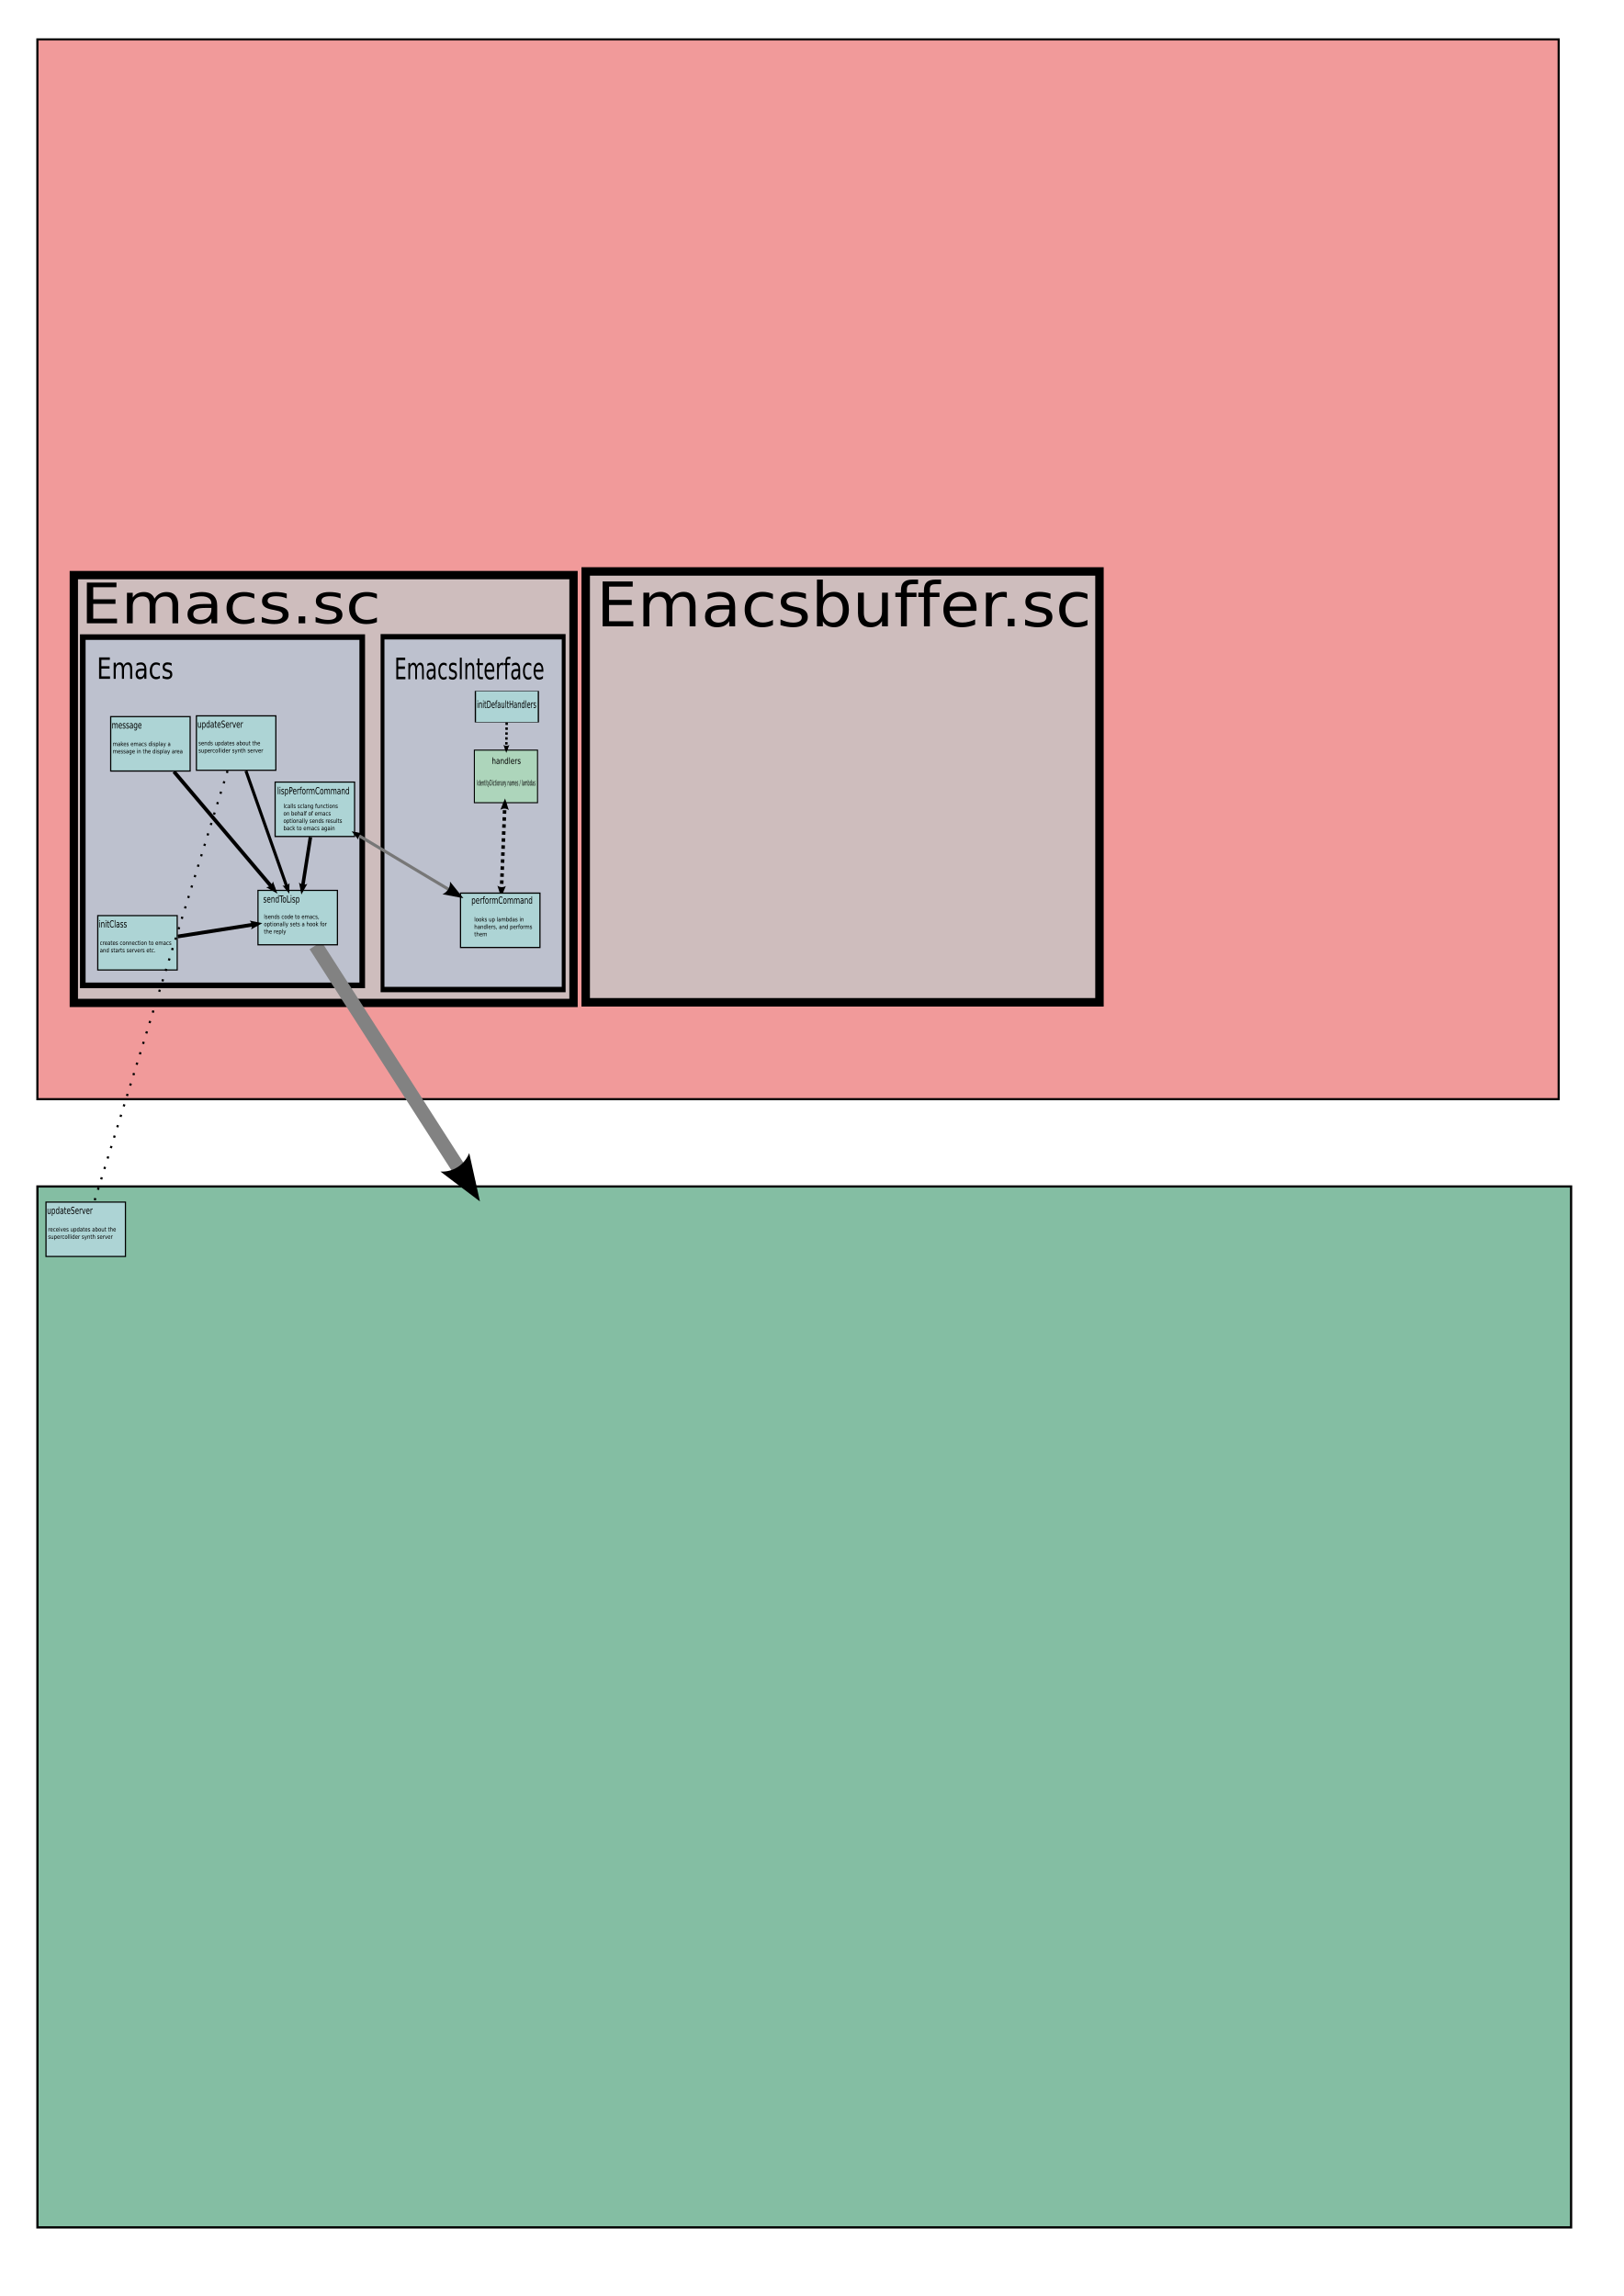
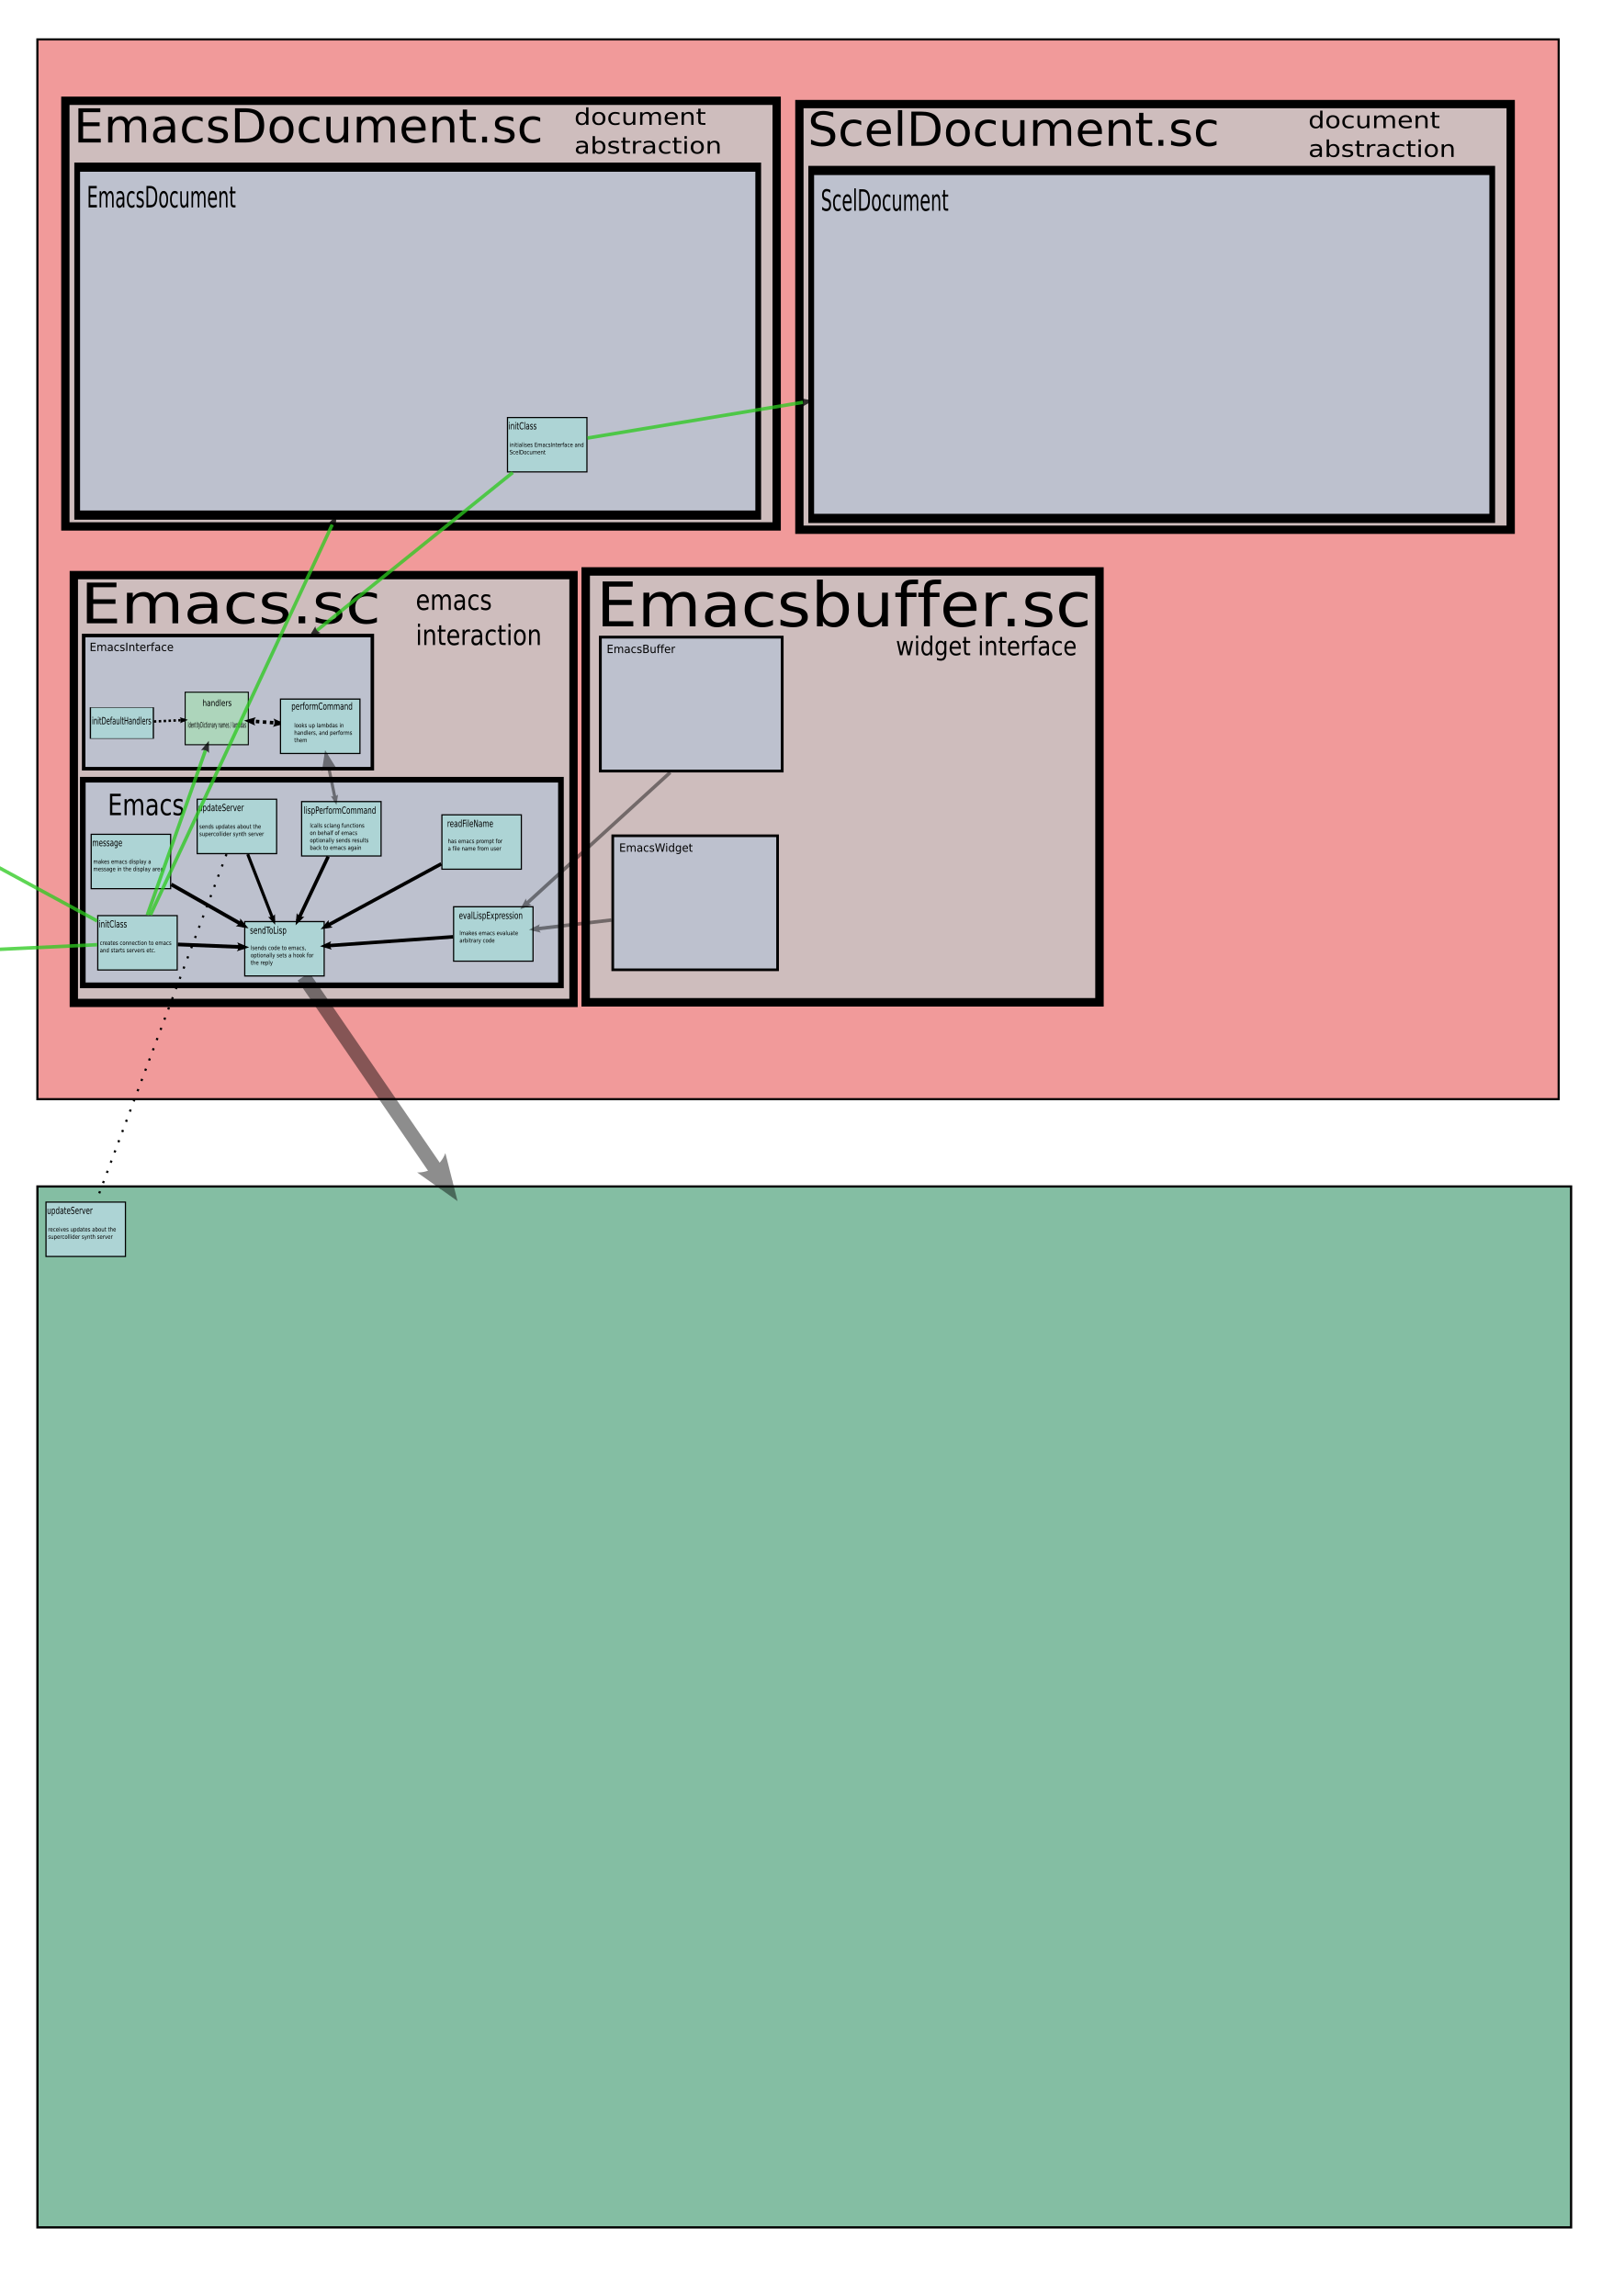
<svg xmlns="http://www.w3.org/2000/svg" width="744.094" height="1052.362" id="svg2">
  <defs id="defs4">
    <marker orient="auto" refY="0.0" refX="0.0" id="Arrow2Sstart" style="overflow:visible">
      <path id="path3273" style="font-size:12.0;fill-rule:evenodd;stroke-width:0.625;stroke-linejoin:round" d="M 8.719,4.034 L -2.207,0.016 L 8.719,-4.002 C 6.973,-1.63 6.983,1.616 8.719,4.034 z " transform="scale(0.3) translate(-2.3,0)" />
    </marker>
    <marker orient="auto" refY="0.0" refX="0.0" id="Arrow2Send" style="overflow:visible;">
      <path id="path3276" style="font-size:12.0;fill-rule:evenodd;stroke-width:0.625;stroke-linejoin:round;" d="M 8.719,4.034 L -2.207,0.016 L 8.719,-4.002 C 6.973,-1.63 6.983,1.616 8.719,4.034 z " transform="scale(0.3) rotate(180) translate(-2.3,0)" />
    </marker>
    <marker orient="auto" refY="0.0" refX="0.0" id="Arrow2Mend" style="overflow:visible;">
      <path id="path3270" style="font-size:12.0;fill-rule:evenodd;stroke-width:0.625;stroke-linejoin:round;" d="M 8.719,4.034 L -2.207,0.016 L 8.719,-4.002 C 6.973,-1.63 6.983,1.616 8.719,4.034 z " transform="scale(0.6) rotate(180) translate(0,0)" />
    </marker>
  </defs>
  <g id="layer1">
    <rect style="opacity:1;fill:#f19a9a;fill-opacity:1;stroke:#000000;stroke-width:0.979;stroke-linecap:round;stroke-linejoin:miter;stroke-miterlimit:4;stroke-dasharray:none;stroke-opacity:1" id="rect2383" width="697.163" height="485.735" x="17.133" y="18.066" />
+     <g id="g11374">
+       <g transform="translate(0.2525381,0.5050763)" id="g6656">
+         <rect style="fill:#cebdbd;fill-opacity:1;stroke:#000000;stroke-width:3.815;stroke-linecap:round;stroke-linejoin:miter;stroke-miterlimit:4;stroke-dasharray:none;stroke-opacity:1" id="rect3157" width="228.995" height="196.096" x="33.582" y="263.084" />
+         <text xml:space="preserve" style="font-size:27.433px;font-style:normal;font-weight:normal;fill:#000000;fill-opacity:1;stroke:none;stroke-width:1px;stroke-linecap:butt;stroke-linejoin:miter;stroke-opacity:1;font-family:Bitstream Vera Sans" x="34.195" y="305.805" id="text3159" transform="scale(1.072337,0.9325431)">
+           <tspan id="tspan3161" x="34.195" y="305.805">Emacs.sc</tspan>
+         </text>
+       </g>
+       <text transform="scale(0.9110158,1.097676)" id="text11360" y="254.676" x="209.125" style="font-size:11.722px;font-style:normal;font-weight:normal;fill:#000000;fill-opacity:1;stroke:none;stroke-width:1px;stroke-linecap:butt;stroke-linejoin:miter;stroke-opacity:1;font-family:Bitstream Vera Sans" xml:space="preserve">
+         <tspan y="254.676" x="209.125" id="tspan11362">emacs</tspan>
+         <tspan id="tspan11364" y="269.328" x="209.125">interaction</tspan>
+       </text>
+     </g>
    <rect style="opacity:1;fill:#84bea3;fill-opacity:1;stroke:#000000;stroke-width:1.026;stroke-linecap:round;stroke-linejoin:miter;stroke-miterlimit:4;stroke-dasharray:none;stroke-opacity:1" id="rect2385" width="702.831" height="477.117" x="17.156" y="543.804" />
-     <g id="g6656" transform="translate(0.2525381,0.5050763)">
-       <rect y="263.084" x="33.582" height="196.096" width="228.995" id="rect3157" style="fill:#cebdbd;fill-opacity:1;stroke:#000000;stroke-width:3.815;stroke-linecap:round;stroke-linejoin:miter;stroke-miterlimit:4;stroke-dasharray:none;stroke-opacity:1" />
-       <text transform="scale(1.072337,0.9325431)" id="text3159" y="305.805" x="34.195" style="font-size:27.433px;font-style:normal;font-weight:normal;fill:#000000;fill-opacity:1;stroke:none;stroke-width:1px;stroke-linecap:butt;stroke-linejoin:miter;stroke-opacity:1;font-family:Bitstream Vera Sans" xml:space="preserve">
-         <tspan y="305.805" x="34.195" id="tspan3161">Emacs.sc</tspan>
-       </text>
-     </g>
-     <g id="g7246" transform="matrix(0.7185132,0,0,1,72.9609,0)">
-       <rect y="291.863" x="142.433" height="161.684" width="115.535" id="rect3170" style="fill:#bdc1ce;fill-opacity:1;stroke:#000000;stroke-width:2.46;stroke-linecap:round;stroke-linejoin:miter;stroke-miterlimit:4;stroke-dasharray:none;stroke-opacity:1" />
-       <text transform="scale(0.9509421,1.051589)" id="text3172" y="296.073" x="157.767" style="font-size:12.951px;font-style:normal;font-weight:normal;fill:#000000;fill-opacity:1;stroke:none;stroke-width:1px;stroke-linecap:butt;stroke-linejoin:miter;stroke-opacity:1;font-family:Bitstream Vera Sans" xml:space="preserve">
-         <tspan y="296.073" x="157.767" id="tspan3174">EmacsInterface</tspan>
+     <g id="g11299">
+       <rect y="291.292" x="38.341" height="61.04" width="132.289" id="rect3170" style="fill:#bdc1ce;fill-opacity:1;stroke:#000000;stroke-width:1.618;stroke-linecap:round;stroke-linejoin:miter;stroke-miterlimit:4;stroke-dasharray:none;stroke-opacity:1" />
+       <text transform="scale(0.9767911,1.02376)" id="text3172" y="291.474" x="42.048" style="font-size:5.076px;font-style:normal;font-weight:normal;fill:#000000;fill-opacity:1;stroke:none;stroke-width:1px;stroke-linecap:butt;stroke-linejoin:miter;stroke-opacity:1;font-family:Bitstream Vera Sans" xml:space="preserve">
+         <tspan y="291.474" x="42.048" id="tspan3174">EmacsInterface</tspan>
      </text>
    </g>
    <g id="g3190" transform="matrix(1.023767,0,0,1.025728,-9.952685,-8.24285)">
      <rect y="263.386" x="271.9" height="192.527" width="229.977" id="rect3181" style="fill:#cebdbd;fill-opacity:1;stroke:#000000;stroke-width:3.788;stroke-linecap:round;stroke-linejoin:miter;stroke-miterlimit:4;stroke-dasharray:none;stroke-opacity:1" />
      <text transform="scale(1.030473,0.9704278)" id="text3183" y="296.702" x="268.425" style="font-size:28.364px;font-style:normal;font-weight:normal;fill:#000000;fill-opacity:1;stroke:none;stroke-width:1px;stroke-linecap:butt;stroke-linejoin:miter;stroke-opacity:1;font-family:Bitstream Vera Sans" xml:space="preserve">
        <tspan y="296.702" x="268.425" id="tspan3185">Emacsbuffer.sc</tspan>
      </text>
    </g>
-     <g id="g7269" transform="translate(26.78571,-2.142857)">
+     <g id="g7269" transform="translate(-105.7502,-28.70142)">
      <rect y="345.967" x="190.602" height="24.089" width="28.944" id="rect3218" style="fill:#add5bb;fill-opacity:1;stroke:#000000;stroke-width:0.475;stroke-linecap:round;stroke-linejoin:miter;stroke-miterlimit:4;stroke-dasharray:none;stroke-opacity:1" />
      <text transform="scale(0.8790289,1.137619)" id="text3220" y="309.673" x="225.899" style="font-size:3.5px;font-style:normal;font-weight:normal;fill:#000000;fill-opacity:1;stroke:none;stroke-width:1px;stroke-linecap:butt;stroke-linejoin:miter;stroke-opacity:1;font-family:Bitstream Vera Sans" xml:space="preserve">
        <tspan y="309.673" x="225.899" id="tspan3222">handlers</tspan>
      </text>
      <text transform="scale(0.6475143,1.544367)" id="text3227" y="234.53" x="296.247" style="font-size:2.317px;font-style:normal;font-weight:normal;fill:#000000;fill-opacity:1;stroke:none;stroke-width:1px;stroke-linecap:butt;stroke-linejoin:miter;stroke-opacity:1;font-family:Bitstream Vera Sans" xml:space="preserve">
        <tspan y="234.53" x="296.247" id="tspan3229">IdentityDictionary names / lambdas</tspan>
      </text>
    </g>
-     <path style="fill:none;fill-rule:evenodd;stroke:#000000;stroke-width:1.608;stroke-linecap:butt;stroke-linejoin:miter;marker-start:url(#Arrow2Sstart);marker-mid:none;marker-end:url(#Arrow2Send);stroke-miterlimit:4;stroke-dasharray:1.608, 1.608;stroke-dashoffset:0;stroke-opacity:1;display:inline" d="M 231.372,368.152 L 229.748,409.081" id="path3238" />
-     <g id="g7254" transform="matrix(1,0,0,0.7304057,-5.714286,87.19146)">
+     <path style="fill:none;fill-rule:evenodd;stroke:#000000;stroke-width:1.608;stroke-linecap:butt;stroke-linejoin:miter;marker-start:url(#Arrow2Sstart);marker-mid:none;marker-end:url(#Arrow2Send);stroke-miterlimit:4;stroke-dasharray:1.608, 1.608;stroke-dashoffset:0;stroke-opacity:1;display:inline" d="M 114.033,330.42 L 128.269,331.493" id="path3238" />
+     <g id="g7254" transform="matrix(1,0,0,0.7304057,-182.1429,94.69146)">
      <g transform="matrix(1,0,0,0.5252133,0,149.1793)" id="g7251">
        <rect style="fill:#add4d5;fill-opacity:1;stroke:#000000;stroke-width:0.588;stroke-linecap:round;stroke-linejoin:miter;stroke-miterlimit:4;stroke-dasharray:none;stroke-opacity:1" id="rect6663" width="28.859" height="37.022" x="223.572" y="314.497" />
      </g>
      <text transform="scale(0.6684631,1.495969)" id="text6665" y="217.18" x="335.477" style="font-size:4.204px;font-style:normal;font-weight:normal;fill:#000000;fill-opacity:1;stroke:none;stroke-width:1px;stroke-linecap:butt;stroke-linejoin:miter;stroke-opacity:1;font-family:Bitstream Vera Sans" xml:space="preserve">
        <tspan y="217.18" x="335.477" id="tspan6667">initDefaultHandlers</tspan>
      </text>
    </g>
-     <path style="fill:none;fill-rule:evenodd;stroke:#000000;stroke-width:1.123;stroke-linecap:butt;stroke-linejoin:miter;marker-end:url(#Arrow2Send);stroke-miterlimit:4;stroke-dasharray:1.123, 1.123;stroke-dashoffset:0;stroke-opacity:1;display:inline" d="M 232.19,331.158 L 232.024,343.587" id="path6677" />
-     <g id="g7260" transform="translate(-8.928572,2.857143)">
+     <path style="fill:none;fill-rule:evenodd;stroke:#000000;stroke-width:1.123;stroke-linecap:butt;stroke-linejoin:miter;marker-end:url(#Arrow2Send);stroke-miterlimit:4;stroke-dasharray:1.123, 1.123;stroke-dashoffset:0;stroke-opacity:1;display:inline" d="M 70.501,330.697 L 84.614,330.018" id="path6677" />
+     <g id="g7260" transform="translate(-91.42858,-86.07143)">
      <rect y="406.495" x="219.969" height="24.926" width="36.405" id="rect3202" style="fill:#add4d5;fill-opacity:1;stroke:#000000;stroke-width:0.542;stroke-linecap:round;stroke-linejoin:miter;stroke-miterlimit:4;stroke-dasharray:none;stroke-opacity:1" />
      <text transform="scale(0.8320585,1.201839)" id="text3204" y="342.254" x="270.334" style="font-size:3.697px;font-style:normal;font-weight:normal;fill:#000000;fill-opacity:1;stroke:none;stroke-width:1px;stroke-linecap:butt;stroke-linejoin:miter;stroke-opacity:1;font-family:Bitstream Vera Sans" xml:space="preserve">
        <tspan y="342.254" x="270.334" id="tspan3206">performCommand</tspan>
      </text>
      <text transform="scale(0.9170184,1.090491)" id="text7206" y="384.685" x="246.726" style="font-size:2.482px;font-style:normal;font-weight:normal;fill:#000000;fill-opacity:1;stroke:none;stroke-width:1px;stroke-linecap:butt;stroke-linejoin:miter;stroke-opacity:1;font-family:Bitstream Vera Sans" xml:space="preserve">
        <tspan y="384.685" x="246.726" id="tspan7208">looks up lambdas in</tspan>
        <tspan id="tspan7210" y="387.788" x="246.726">handlers, and performs</tspan>
        <tspan id="tspan7212" y="390.891" x="246.726">them</tspan>
      </text>
    </g>
-     <rect style="fill:#bdc1ce;fill-opacity:1;stroke:#000000;stroke-width:2.574;stroke-linecap:round;stroke-linejoin:miter;stroke-miterlimit:4;stroke-dasharray:none;stroke-opacity:1" id="rect7278" width="128.067" height="159.629" x="37.931" y="292.012" />
-     <text xml:space="preserve" style="font-size:11.992px;font-style:normal;font-weight:normal;fill:#000000;fill-opacity:1;stroke:none;stroke-width:1px;stroke-linecap:butt;stroke-linejoin:miter;stroke-opacity:1;font-family:Bitstream Vera Sans" x="49.837" y="276.978" id="text7280" transform="scale(0.8902146,1.123325)">
-       <tspan id="tspan7282" x="49.837" y="276.978">Emacs</tspan>
+     <rect style="fill:#bdc1ce;fill-opacity:1;stroke:#000000;stroke-width:2.587;stroke-linecap:round;stroke-linejoin:miter;stroke-miterlimit:4;stroke-dasharray:none;stroke-opacity:1" id="rect7278" width="219.126" height="94.259" x="37.937" y="357.376" />
+     <text xml:space="preserve" style="font-size:11.992px;font-style:normal;font-weight:normal;fill:#000000;fill-opacity:1;stroke:none;stroke-width:1px;stroke-linecap:butt;stroke-linejoin:miter;stroke-opacity:1;font-family:Bitstream Vera Sans" x="55.454" y="332.616" id="text7280" transform="scale(0.8902146,1.123325)">
+       <tspan id="tspan7282" x="55.454" y="332.616">Emacs</tspan>
    </text>
-     <g id="g7316" transform="translate(31.42857,-48.92857)">
+     <g id="g7316" transform="translate(43.57143,-40)">
      <rect y="407.399" x="94.655" height="24.926" width="36.405" id="rect7289" style="fill:#add4d5;fill-opacity:1;stroke:#000000;stroke-width:0.542;stroke-linecap:round;stroke-linejoin:miter;stroke-miterlimit:4;stroke-dasharray:none;stroke-opacity:1" />
      <text transform="scale(0.8320585,1.201839)" id="text7291" y="343.601" x="114.92" style="font-size:3.697px;font-style:normal;font-weight:normal;fill:#000000;fill-opacity:1;stroke:none;stroke-width:1px;stroke-linecap:butt;stroke-linejoin:miter;stroke-opacity:1;font-family:Bitstream Vera Sans" xml:space="preserve">
        <tspan y="343.601" x="114.92" id="tspan7293">lispPerformCommand</tspan>
      </text>
      <text transform="scale(0.9170184,1.090491)" id="text7295" y="384.532" x="107.346" style="font-size:2.482px;font-style:normal;font-weight:normal;fill:#000000;fill-opacity:1;stroke:none;stroke-width:1px;stroke-linecap:butt;stroke-linejoin:miter;stroke-opacity:1;font-family:Bitstream Vera Sans" xml:space="preserve">
        <tspan id="tspan7301" y="384.532" x="107.346">lcalls sclang functions</tspan>
        <tspan id="tspan7314" y="387.635" x="107.346">on behalf of emacs</tspan>
        <tspan y="390.738" x="107.346" id="tspan8982">optionally sends results</tspan>
        <tspan y="393.84" x="107.346" id="tspan8984">back to emacs again</tspan>
      </text>
    </g>
-     <path style="fill:none;fill-rule:evenodd;stroke:#777777;stroke-width:1.4;stroke-linecap:butt;stroke-linejoin:miter;marker-end:url(#Arrow2Mend);stroke-miterlimit:4;stroke-dasharray:none;stroke-opacity:1;marker-start:url(#Arrow2Sstart)" d="M 162.759,381.998 L 210.769,410.751" id="path7324" />
+     <path style="fill:none;fill-rule:evenodd;stroke:#000000;stroke-width:1.4;stroke-linecap:butt;stroke-linejoin:miter;marker-start:url(#Arrow2Sstart);marker-end:url(#Arrow2Mend);stroke-miterlimit:4;stroke-dasharray:none;stroke-opacity:1;opacity:0.448" d="M 153.803,367.128 L 149.368,345.62" id="path7324" />
    <g id="g7877" transform="translate(-0.3571425,12.85714)">
      <rect y="406.811" x="45.16" height="24.926" width="36.405" id="rect7855" style="fill:#add4d5;fill-opacity:1;stroke:#000000;stroke-width:0.542;stroke-linecap:round;stroke-linejoin:miter;stroke-miterlimit:4;stroke-dasharray:none;stroke-opacity:1" />
      <text transform="scale(0.8320585,1.201839)" id="text7857" y="343.007" x="54.828" style="font-size:3.697px;font-style:normal;font-weight:normal;fill:#000000;fill-opacity:1;stroke:none;stroke-width:1px;stroke-linecap:butt;stroke-linejoin:miter;stroke-opacity:1;font-family:Bitstream Vera Sans" xml:space="preserve">
        <tspan y="343.007" x="54.828" id="tspan7859">initClass</tspan>
      </text>
      <text transform="scale(0.9170184,1.090491)" id="text7861" y="385.399" x="50.272" style="font-size:2.482px;font-style:normal;font-weight:normal;fill:#000000;fill-opacity:1;stroke:none;stroke-width:1px;stroke-linecap:butt;stroke-linejoin:miter;stroke-opacity:1;font-family:Bitstream Vera Sans" xml:space="preserve">
        <tspan id="tspan7865" y="385.399" x="50.272">creates connection to emacs</tspan>
        <tspan id="tspan7875" y="388.502" x="50.272">and starts servers etc.</tspan>
      </text>
    </g>
-     <path style="fill:none;fill-rule:evenodd;stroke:#828282;stroke-width:6.5;stroke-linecap:butt;stroke-linejoin:miter;marker-end:url(#Arrow2Send);stroke-miterlimit:4;stroke-dasharray:none;stroke-opacity:1;display:inline" d="M 144.599,433.31 L 215.169,543.291" id="path8414" />
-     <g id="g8442">
+     <path style="fill:none;fill-rule:evenodd;stroke:#000000;stroke-width:6.5;stroke-linecap:butt;stroke-linejoin:miter;marker-end:url(#Arrow2Send);stroke-miterlimit:4;stroke-dasharray:none;stroke-opacity:1;display:inline;opacity:0.448" d="M 139.086,447.596 L 204.686,543.291" id="path8414" />
+     <g id="g8442" transform="translate(-6.071429,14.28571)">
      <rect y="408.114" x="118.226" height="24.926" width="36.405" id="rect8418" style="fill:#add4d5;fill-opacity:1;stroke:#000000;stroke-width:0.542;stroke-linecap:round;stroke-linejoin:miter;stroke-miterlimit:4;stroke-dasharray:none;stroke-opacity:1" />
      <text transform="scale(0.8320585,1.201839)" id="text8420" y="344.195" x="144.966" style="font-size:3.697px;font-style:normal;font-weight:normal;fill:#000000;fill-opacity:1;stroke:none;stroke-width:1px;stroke-linecap:butt;stroke-linejoin:miter;stroke-opacity:1;font-family:Bitstream Vera Sans" xml:space="preserve">
        <tspan y="344.195" x="144.966" id="tspan8422">sendToLisp</tspan>
      </text>
      <text transform="scale(0.9170184,1.090491)" id="text8424" y="386.17" x="131.882" style="font-size:2.482px;font-style:normal;font-weight:normal;fill:#000000;fill-opacity:1;stroke:none;stroke-width:1px;stroke-linecap:butt;stroke-linejoin:miter;stroke-opacity:1;font-family:Bitstream Vera Sans" xml:space="preserve">
        <tspan id="tspan8428" y="386.17" x="131.882">lsends code to emacs,</tspan>
        <tspan id="tspan8438" y="389.273" x="131.882">optionally sets a hook for</tspan>
        <tspan id="tspan8440" y="392.375" x="131.882">the reply</tspan>
      </text>
    </g>
-     <path style="fill:none;fill-rule:evenodd;stroke:#000000;stroke-width:1.608;stroke-linecap:butt;stroke-linejoin:miter;marker-start:none;marker-mid:none;marker-end:url(#Arrow2Send);stroke-miterlimit:4;stroke-dasharray:none;stroke-dashoffset:0;stroke-opacity:1;display:inline" d="M 142.27,383.668 L 138.444,407.842" id="path8453" />
+     <path style="fill:none;fill-rule:evenodd;stroke:#000000;stroke-width:1.608;stroke-linecap:butt;stroke-linejoin:miter;marker-start:none;marker-mid:none;marker-end:url(#Arrow2Send);stroke-miterlimit:4;stroke-dasharray:none;stroke-dashoffset:0;stroke-opacity:1;display:inline" d="M 150.392,392.596 L 136.393,422.128" id="path8453" />
    <g id="g9010" transform="translate(-57.49999,-14.64286)">
      <rect y="565.614" x="78.583" height="24.926" width="36.405" id="rect8988" style="fill:#add4d5;fill-opacity:1;stroke:#000000;stroke-width:0.542;stroke-linecap:round;stroke-linejoin:miter;stroke-miterlimit:4;stroke-dasharray:none;stroke-opacity:1" />
      <text transform="scale(0.8320585,1.201839)" id="text8990" y="475.139" x="94.998" style="font-size:3.697px;font-style:normal;font-weight:normal;fill:#000000;fill-opacity:1;stroke:none;stroke-width:1px;stroke-linecap:butt;stroke-linejoin:miter;stroke-opacity:1;font-family:Bitstream Vera Sans" xml:space="preserve">
        <tspan y="475.139" x="94.998" id="tspan8992">updateServer</tspan>
      </text>
      <text transform="scale(0.9170184,1.090491)" id="text8994" y="531.024" x="86.72" style="font-size:2.482px;font-style:normal;font-weight:normal;fill:#000000;fill-opacity:1;stroke:none;stroke-width:1px;stroke-linecap:butt;stroke-linejoin:miter;stroke-opacity:1;font-family:Bitstream Vera Sans" xml:space="preserve">
        <tspan id="tspan8998" y="531.024" x="86.72">receives updates about the</tspan>
        <tspan id="tspan9008" y="534.126" x="86.72">supercollider synth server</tspan>
      </text>
    </g>
-     <g id="g9038" transform="translate(8.571429,-87.14286)">
+     <g id="g9038" transform="translate(8.928572,-48.92857)">
      <rect y="415.256" x="81.44" height="24.926" width="36.405" id="rect9020" style="fill:#add4d5;fill-opacity:1;stroke:#000000;stroke-width:0.542;stroke-linecap:round;stroke-linejoin:miter;stroke-miterlimit:4;stroke-dasharray:none;stroke-opacity:1" />
      <text transform="scale(0.8320585,1.201839)" id="text9022" y="350.033" x="98.432" style="font-size:3.697px;font-style:normal;font-weight:normal;fill:#000000;fill-opacity:1;stroke:none;stroke-width:1px;stroke-linecap:butt;stroke-linejoin:miter;stroke-opacity:1;font-family:Bitstream Vera Sans" xml:space="preserve">
        <tspan y="350.033" x="98.432" id="tspan9024">updateServer</tspan>
      </text>
      <text transform="scale(0.9170184,1.090491)" id="text9026" y="393.144" x="89.836" style="font-size:2.482px;font-style:normal;font-weight:normal;fill:#000000;fill-opacity:1;stroke:none;stroke-width:1px;stroke-linecap:butt;stroke-linejoin:miter;stroke-opacity:1;font-family:Bitstream Vera Sans" xml:space="preserve">
        <tspan id="tspan9028" y="393.144" x="89.836">sends updates about the</tspan>
        <tspan id="tspan9030" y="396.246" x="89.836">supercollider synth server</tspan>
      </text>
    </g>
-     <g id="g9102" transform="translate(10.35714,-91.07143)">
+     <g id="g9102" transform="translate(1.428572,-37.14286)">
      <rect y="419.542" x="40.369" height="24.926" width="36.405" id="rect9080" style="fill:#add4d5;fill-opacity:1;stroke:#000000;stroke-width:0.542;stroke-linecap:round;stroke-linejoin:miter;stroke-miterlimit:4;stroke-dasharray:none;stroke-opacity:1" />
      <text transform="scale(0.8320585,1.201839)" id="text9082" y="353.599" x="49.07" style="font-size:3.697px;font-style:normal;font-weight:normal;fill:#000000;fill-opacity:1;stroke:none;stroke-width:1px;stroke-linecap:butt;stroke-linejoin:miter;stroke-opacity:1;font-family:Bitstream Vera Sans" xml:space="preserve">
        <tspan y="353.599" x="49.07" id="tspan9084">message</tspan>
      </text>
      <text transform="scale(0.9170184,1.090491)" id="text9086" y="397.074" x="45.048" style="font-size:2.482px;font-style:normal;font-weight:normal;fill:#000000;fill-opacity:1;stroke:none;stroke-width:1px;stroke-linecap:butt;stroke-linejoin:miter;stroke-opacity:1;font-family:Bitstream Vera Sans" xml:space="preserve">
        <tspan id="tspan9090" y="397.074" x="45.048">makes emacs display a</tspan>
        <tspan id="tspan9100" y="400.176" x="45.048">message in the display area</tspan>
      </text>
    </g>
-     <path style="fill:none;fill-rule:evenodd;stroke:#000000;stroke-width:1;stroke-linecap:butt;stroke-linejoin:miter;stroke-miterlimit:4;stroke-dasharray:1, 4;stroke-dashoffset:0;stroke-opacity:1" d="M 104.276,353.31 L 43.224,550.7" id="path9112" />
-     <path style="fill:none;fill-rule:evenodd;stroke:#000000;stroke-width:1.4;stroke-linecap:butt;stroke-linejoin:miter;marker-end:url(#Arrow2Send);stroke-miterlimit:4;stroke-dasharray:none;stroke-opacity:1" d="M 112.705,353.31 L 131.938,407.842" id="path9114" />
-     <path style="fill:none;fill-rule:evenodd;stroke:#000000;stroke-width:1.7;stroke-linecap:butt;stroke-linejoin:miter;marker-end:url(#Arrow2Send);stroke-miterlimit:4;stroke-dasharray:none;stroke-opacity:1" d="M 79.721,353.668 L 125.636,407.842" id="path9643" />
-     <path style="fill:none;fill-rule:evenodd;stroke:#000000;stroke-width:1.7;stroke-linecap:butt;stroke-linejoin:miter;marker-end:url(#Arrow2Send);stroke-miterlimit:4;stroke-dasharray:none;stroke-opacity:1;display:inline" d="M 81.479,429.224 L 117.955,423.484" id="path10172" />
+     <path style="fill:none;fill-rule:evenodd;stroke:#000000;stroke-width:1;stroke-linecap:butt;stroke-linejoin:miter;stroke-miterlimit:4;stroke-dasharray:1, 4;stroke-dashoffset:0;stroke-opacity:1" d="M 103.793,391.525 L 44.064,550.7" id="path9112" />
+     <path style="fill:none;fill-rule:evenodd;stroke:#000000;stroke-width:1.4;stroke-linecap:butt;stroke-linejoin:miter;marker-end:url(#Arrow2Send);stroke-miterlimit:4;stroke-dasharray:none;stroke-opacity:1" d="M 113.519,391.525 L 125.41,422.128" id="path9114" />
+     <path style="fill:none;fill-rule:evenodd;stroke:#000000;stroke-width:1.7;stroke-linecap:butt;stroke-linejoin:miter;marker-end:url(#Arrow2Send);stroke-miterlimit:4;stroke-dasharray:none;stroke-opacity:1" d="M 78.474,405.365 L 111.884,424.359" id="path9643" />
+     <path style="fill:none;fill-rule:evenodd;stroke:#000000;stroke-width:1.7;stroke-linecap:butt;stroke-linejoin:miter;marker-end:url(#Arrow2Send);stroke-miterlimit:4;stroke-dasharray:none;stroke-opacity:1;display:inline" d="M 81.479,432.88 L 111.884,434.113" id="path10172" />
+     <g id="g11251" transform="translate(89.64286,7.500011)">
+       <rect y="408.114" x="118.226" height="24.926" width="36.405" id="rect11253" style="fill:#add4d5;fill-opacity:1;stroke:#000000;stroke-width:0.542;stroke-linecap:round;stroke-linejoin:miter;stroke-miterlimit:4;stroke-dasharray:none;stroke-opacity:1" />
+       <text transform="scale(0.8320585,1.201839)" id="text11255" y="344.195" x="144.966" style="font-size:3.697px;font-style:normal;font-weight:normal;fill:#000000;fill-opacity:1;stroke:none;stroke-width:1px;stroke-linecap:butt;stroke-linejoin:miter;stroke-opacity:1;font-family:Bitstream Vera Sans" xml:space="preserve">
+         <tspan y="344.195" x="144.966" id="tspan11257">evalLispExpression</tspan>
+       </text>
+       <text transform="scale(0.9170184,1.090491)" id="text11259" y="386.17" x="131.882" style="font-size:2.482px;font-style:normal;font-weight:normal;fill:#000000;fill-opacity:1;stroke:none;stroke-width:1px;stroke-linecap:butt;stroke-linejoin:miter;stroke-opacity:1;font-family:Bitstream Vera Sans" xml:space="preserve">
+         <tspan id="tspan11265" y="386.17" x="131.882">lmakes emacs evaluate</tspan>
+         <tspan y="389.273" x="131.882" id="tspan11271">arbitrary code</tspan>
+       </text>
+     </g>
+     <path style="fill:none;fill-rule:evenodd;stroke:#000000;stroke-width:1.608;stroke-linecap:butt;stroke-linejoin:miter;marker-start:none;marker-mid:none;marker-end:url(#Arrow2Send);stroke-miterlimit:4;stroke-dasharray:none;stroke-dashoffset:0;stroke-opacity:1;display:inline" d="M 207.598,429.386 L 148.831,433.552" id="path11273" />
+     <g id="g11277" transform="translate(84.28572,-34.64285)">
+       <rect y="408.114" x="118.226" height="24.926" width="36.405" id="rect11279" style="fill:#add4d5;fill-opacity:1;stroke:#000000;stroke-width:0.542;stroke-linecap:round;stroke-linejoin:miter;stroke-miterlimit:4;stroke-dasharray:none;stroke-opacity:1" />
+       <text transform="scale(0.8320585,1.201839)" id="text11281" y="344.195" x="144.966" style="font-size:3.697px;font-style:normal;font-weight:normal;fill:#000000;fill-opacity:1;stroke:none;stroke-width:1px;stroke-linecap:butt;stroke-linejoin:miter;stroke-opacity:1;font-family:Bitstream Vera Sans" xml:space="preserve">
+         <tspan y="344.195" x="144.966" id="tspan11283">readFileName</tspan>
+       </text>
+       <text transform="scale(0.9170184,1.090491)" id="text11285" y="386.17" x="131.882" style="font-size:2.482px;font-style:normal;font-weight:normal;fill:#000000;fill-opacity:1;stroke:none;stroke-width:1px;stroke-linecap:butt;stroke-linejoin:miter;stroke-opacity:1;font-family:Bitstream Vera Sans" xml:space="preserve">
+         <tspan y="386.17" x="131.882" id="tspan11289">has emacs prompt for</tspan>
+         <tspan y="389.273" x="131.882" id="tspan11293">a file name from user</tspan>
+       </text>
+     </g>
+     <path style="fill:none;fill-rule:evenodd;stroke:#000000;stroke-width:1.608;stroke-linecap:butt;stroke-linejoin:miter;marker-start:none;marker-mid:none;marker-end:url(#Arrow2Send);stroke-miterlimit:4;stroke-dasharray:none;stroke-dashoffset:0;stroke-opacity:1;display:inline" d="M 202.241,395.937 L 148.831,424.859" id="path11295" />
+     <g id="g11339">
+       <rect y="292.034" x="275.119" height="61.371" width="83.334" id="rect11306" style="fill:#bdc1ce;fill-opacity:1;stroke:#000000;stroke-width:1.287;stroke-linecap:round;stroke-linejoin:miter;stroke-miterlimit:4;stroke-dasharray:none;stroke-opacity:1" />
+       <text transform="scale(0.9767911,1.02376)" id="text11308" y="292.36" x="284.62" style="font-size:5.076px;font-style:normal;font-weight:normal;fill:#000000;fill-opacity:1;stroke:none;stroke-width:1px;stroke-linecap:butt;stroke-linejoin:miter;stroke-opacity:1;font-family:Bitstream Vera Sans" xml:space="preserve">
+         <tspan y="292.36" x="284.62" id="tspan11310">EmacsBuffer</tspan>
+       </text>
+     </g>
+     <text xml:space="preserve" style="font-size:11.029px;font-style:normal;font-weight:normal;fill:#000000;fill-opacity:1;stroke:none;stroke-width:1px;stroke-linecap:butt;stroke-linejoin:miter;stroke-opacity:1;font-family:Bitstream Vera Sans" x="444.956" y="277.108" id="text11312" transform="scale(0.9226491,1.083836)">
+       <tspan id="tspan11314" x="444.956" y="277.108">widget interface</tspan>
+     </text>
+     <g id="g11334">
+       <rect y="383.075" x="280.803" height="61.432" width="75.538" id="rect11318" style="fill:#bdc1ce;fill-opacity:1;stroke:#000000;stroke-width:1.226;stroke-linecap:round;stroke-linejoin:miter;stroke-miterlimit:4;stroke-dasharray:none;stroke-opacity:1" />
+       <text transform="scale(0.9767911,1.02376)" id="text11320" y="381.318" x="290.471" style="font-size:5.076px;font-style:normal;font-weight:normal;fill:#000000;fill-opacity:1;stroke:none;stroke-width:1px;stroke-linecap:butt;stroke-linejoin:miter;stroke-opacity:1;font-family:Bitstream Vera Sans" xml:space="preserve">
+         <tspan y="381.318" x="290.471" id="tspan11322">EmacsWidget</tspan>
+       </text>
+     </g>
+     <path style="fill:#808080;fill-rule:evenodd;stroke:#000000;stroke-width:1.608;stroke-linecap:butt;stroke-linejoin:miter;marker-start:none;marker-mid:none;marker-end:url(#Arrow2Send);stroke-miterlimit:4;stroke-dasharray:none;stroke-dashoffset:0;stroke-opacity:1;display:inline;opacity:0.448" d="M 280.189,421.691 L 244.545,425.897" id="path11324" />
+     <path style="fill:#808080;fill-rule:evenodd;stroke:#000000;stroke-width:1.608;stroke-linecap:butt;stroke-linejoin:miter;marker-start:none;marker-mid:none;marker-end:url(#Arrow2Send);stroke-miterlimit:4;stroke-dasharray:none;stroke-dashoffset:0;stroke-opacity:1;display:inline;opacity:0.448" d="M 307.126,354.048 L 240.014,415.342" id="path11326" />
+     <g id="g11405" transform="translate(1.010153,0)">
+       <g transform="translate(1.010153,-4.04061)" id="g11386">
+         <rect style="fill:#cebdbd;fill-opacity:1;stroke:#000000;stroke-width:3.815;stroke-linecap:round;stroke-linejoin:miter;stroke-miterlimit:4;stroke-dasharray:none;stroke-opacity:1" id="rect11368" width="325.97" height="195.086" x="27.934" y="50.228" />
+         <text xml:space="preserve" style="font-size:21.662px;font-style:normal;font-weight:normal;fill:#000000;fill-opacity:1;stroke:none;stroke-width:1px;stroke-linecap:butt;stroke-linejoin:miter;stroke-opacity:1;font-family:Bitstream Vera Sans" x="31.536" y="69.854" id="text11370" transform="scale(1.007305,0.9927475)">
+           <tspan id="tspan11372" x="31.536" y="69.854">EmacsDocument.sc</tspan>
+         </text>
+       </g>
+       <text transform="scale(1.064883,0.9390703)" id="text11399" y="60.924" x="246.192" style="font-size:11.237px;font-style:normal;font-weight:normal;fill:#000000;fill-opacity:1;stroke:none;stroke-width:1px;stroke-linecap:butt;stroke-linejoin:miter;stroke-opacity:1;font-family:Bitstream Vera Sans" xml:space="preserve">
+         <tspan y="60.924" x="246.192" id="tspan11401">document</tspan>
+         <tspan id="tspan11403" y="74.971" x="246.192">abstraction</tspan>
+       </text>
+     </g>
+     <g id="g11391" transform="matrix(1.626126,0,0,2.596046,-26.97094,-679.5864)">
+       <rect y="291.292" x="38.341" height="61.429" width="191.925" id="rect11393" style="fill:#bdc1ce;fill-opacity:1;stroke:#000000;stroke-width:1.618;stroke-linecap:round;stroke-linejoin:miter;stroke-miterlimit:4;stroke-dasharray:none;stroke-opacity:1" />
+       <text transform="scale(0.9767911,1.02376)" id="text11395" y="291.474" x="42.048" style="font-size:5.076px;font-style:normal;font-weight:normal;fill:#000000;fill-opacity:1;stroke:none;stroke-width:1px;stroke-linecap:butt;stroke-linejoin:miter;stroke-opacity:1;font-family:Bitstream Vera Sans" xml:space="preserve">
+         <tspan y="291.474" x="42.048" id="tspan11397">EmacsDocument</tspan>
+       </text>
+     </g>
+     <g id="g11414" transform="translate(337.3909,1.515227)">
+       <g transform="translate(1.010153,-4.04061)" id="g11416">
+         <rect style="fill:#cebdbd;fill-opacity:1;stroke:#000000;stroke-width:3.815;stroke-linecap:round;stroke-linejoin:miter;stroke-miterlimit:4;stroke-dasharray:none;stroke-opacity:1" id="rect11418" width="325.97" height="195.086" x="27.934" y="50.228" />
+         <text xml:space="preserve" style="font-size:21.662px;font-style:normal;font-weight:normal;fill:#000000;fill-opacity:1;stroke:none;stroke-width:1px;stroke-linecap:butt;stroke-linejoin:miter;stroke-opacity:1;font-family:Bitstream Vera Sans" x="31.536" y="69.854" id="text11420" transform="scale(1.007305,0.9927475)">
+           <tspan id="tspan11422" x="31.536" y="69.854">ScelDocument.sc</tspan>
+         </text>
+       </g>
+       <text transform="scale(1.064883,0.9390703)" id="text11424" y="60.924" x="246.192" style="font-size:11.237px;font-style:normal;font-weight:normal;fill:#000000;fill-opacity:1;stroke:none;stroke-width:1px;stroke-linecap:butt;stroke-linejoin:miter;stroke-opacity:1;font-family:Bitstream Vera Sans" xml:space="preserve">
+         <tspan y="60.924" x="246.192" id="tspan11426">document</tspan>
+         <tspan id="tspan11428" y="74.971" x="246.192">abstraction</tspan>
+       </text>
+     </g>
+     <g id="g11430" transform="matrix(1.626126,0,0,2.596046,309.4099,-678.0712)">
+       <rect y="291.292" x="38.341" height="61.429" width="191.925" id="rect11432" style="fill:#bdc1ce;fill-opacity:1;stroke:#000000;stroke-width:1.618;stroke-linecap:round;stroke-linejoin:miter;stroke-miterlimit:4;stroke-dasharray:none;stroke-opacity:1" />
+       <text transform="scale(0.9767911,1.02376)" id="text11434" y="291.474" x="42.048" style="font-size:5.076px;font-style:normal;font-weight:normal;fill:#000000;fill-opacity:1;stroke:none;stroke-width:1px;stroke-linecap:butt;stroke-linejoin:miter;stroke-opacity:1;font-family:Bitstream Vera Sans" xml:space="preserve">
+         <tspan y="291.474" x="42.048" id="tspan11436">ScelDocument</tspan>
+       </text>
+     </g>
+     <g id="g11438" transform="translate(187.4081,-215.4401)">
+       <rect y="406.811" x="45.16" height="24.926" width="36.405" id="rect11440" style="fill:#add4d5;fill-opacity:1;stroke:#000000;stroke-width:0.542;stroke-linecap:round;stroke-linejoin:miter;stroke-miterlimit:4;stroke-dasharray:none;stroke-opacity:1" />
+       <text transform="scale(0.8320585,1.201839)" id="text11442" y="343.007" x="54.828" style="font-size:3.697px;font-style:normal;font-weight:normal;fill:#000000;fill-opacity:1;stroke:none;stroke-width:1px;stroke-linecap:butt;stroke-linejoin:miter;stroke-opacity:1;font-family:Bitstream Vera Sans" xml:space="preserve">
+         <tspan y="343.007" x="54.828" id="tspan11444">initClass</tspan>
+       </text>
+       <text transform="scale(0.9170184,1.090491)" id="text11446" y="385.399" x="50.272" style="font-size:2.482px;font-style:normal;font-weight:normal;fill:#000000;fill-opacity:1;stroke:none;stroke-width:1px;stroke-linecap:butt;stroke-linejoin:miter;stroke-opacity:1;font-family:Bitstream Vera Sans" xml:space="preserve">
+         <tspan id="tspan11450" y="385.399" x="50.272">initialises EmacsInterface and</tspan>
+         <tspan y="388.502" x="50.272" id="tspan11454">ScelDocument</tspan>
+       </text>
+     </g>
+     <path style="fill:#808080;fill-rule:evenodd;stroke:#2dca1f;stroke-width:1.608;stroke-linecap:butt;stroke-linejoin:miter;marker-start:none;marker-mid:none;marker-end:url(#Arrow2Send);stroke-miterlimit:4;stroke-dasharray:none;stroke-dashoffset:0;stroke-opacity:1;display:inline;opacity:0.763" d="M 234.981,216.568 L 143.332,290.483" id="path11456" />
+     <path style="opacity:0.763;fill:#808080;fill-rule:evenodd;stroke:#2dca1f;stroke-width:1.608;stroke-linecap:butt;stroke-linejoin:miter;marker-start:none;marker-mid:none;marker-end:url(#Arrow2Send);stroke-miterlimit:4;stroke-dasharray:none;stroke-dashoffset:0;stroke-opacity:1;display:inline" d="M 269.244,200.769 L 370.443,183.98" id="path11458" />
+     <path style="opacity:0.763;fill:#808080;fill-rule:evenodd;stroke:#2dca1f;stroke-width:1.608;stroke-linecap:butt;stroke-linejoin:miter;marker-start:none;marker-mid:none;marker-end:url(#Arrow2Send);stroke-miterlimit:4;stroke-dasharray:none;stroke-dashoffset:0;stroke-opacity:1;display:inline" d="M 67.503,419.397 L 94.985,341.593" id="path11460" />
+     <path style="opacity:0.763;fill:#808080;fill-rule:evenodd;stroke:#2dca1f;stroke-width:1.608;stroke-linecap:butt;stroke-linejoin:miter;marker-start:none;marker-mid:none;marker-end:url(#Arrow2Send);stroke-miterlimit:4;stroke-dasharray:none;stroke-dashoffset:0;stroke-opacity:1;display:inline" d="M 68.935,419.397 L 153.315,238.194" id="path11462" />
+     <g id="g11464" transform="translate(-379.4152,41.22389)">
+       <rect y="292.034" x="275.119" height="61.371" width="83.334" id="rect11466" style="fill:#bdc1ce;fill-opacity:1;stroke:#000000;stroke-width:1.287;stroke-linecap:round;stroke-linejoin:miter;stroke-miterlimit:4;stroke-dasharray:none;stroke-opacity:1" />
+       <text transform="scale(0.9767911,1.02376)" id="text11468" y="292.36" x="284.62" style="font-size:5.076px;font-style:normal;font-weight:normal;fill:#000000;fill-opacity:1;stroke:none;stroke-width:1px;stroke-linecap:butt;stroke-linejoin:miter;stroke-opacity:1;font-family:Bitstream Vera Sans" xml:space="preserve">
+         <tspan y="292.36" x="284.62" id="tspan11470">OscResponder</tspan>
+       </text>
+     </g>
+     <g id="g11472" transform="translate(-381.9406,115.4701)">
+       <rect y="292.034" x="275.119" height="61.371" width="83.334" id="rect11474" style="fill:#bdc1ce;fill-opacity:1;stroke:#000000;stroke-width:1.287;stroke-linecap:round;stroke-linejoin:miter;stroke-miterlimit:4;stroke-dasharray:none;stroke-opacity:1" />
+       <text transform="scale(0.9767911,1.02376)" id="text11476" y="292.36" x="284.62" style="font-size:5.076px;font-style:normal;font-weight:normal;fill:#000000;fill-opacity:1;stroke:none;stroke-width:1px;stroke-linecap:butt;stroke-linejoin:miter;stroke-opacity:1;font-family:Bitstream Vera Sans" xml:space="preserve">
+         <tspan y="292.36" x="284.62" id="tspan11478">Server</tspan>
+       </text>
+     </g>
+     <path style="opacity:0.763;fill:#808080;fill-rule:evenodd;stroke:#2dca1f;stroke-width:1.608;stroke-linecap:butt;stroke-linejoin:miter;marker-start:none;marker-mid:none;marker-end:url(#Arrow2Send);stroke-miterlimit:4;stroke-dasharray:none;stroke-dashoffset:0;stroke-opacity:1;display:inline" d="M 44.531,433.005 L -22.844,436.189" id="path11480" />
+     <path style="opacity:0.763;fill:#808080;fill-rule:evenodd;stroke:#2dca1f;stroke-width:1.608;stroke-linecap:butt;stroke-linejoin:miter;marker-start:none;marker-mid:none;marker-end:url(#Arrow2Send);stroke-miterlimit:4;stroke-dasharray:none;stroke-dashoffset:0;stroke-opacity:1;display:inline" d="M 44.531,422.105 L -20.319,386.907" id="path11482" />
  </g>
</svg>
